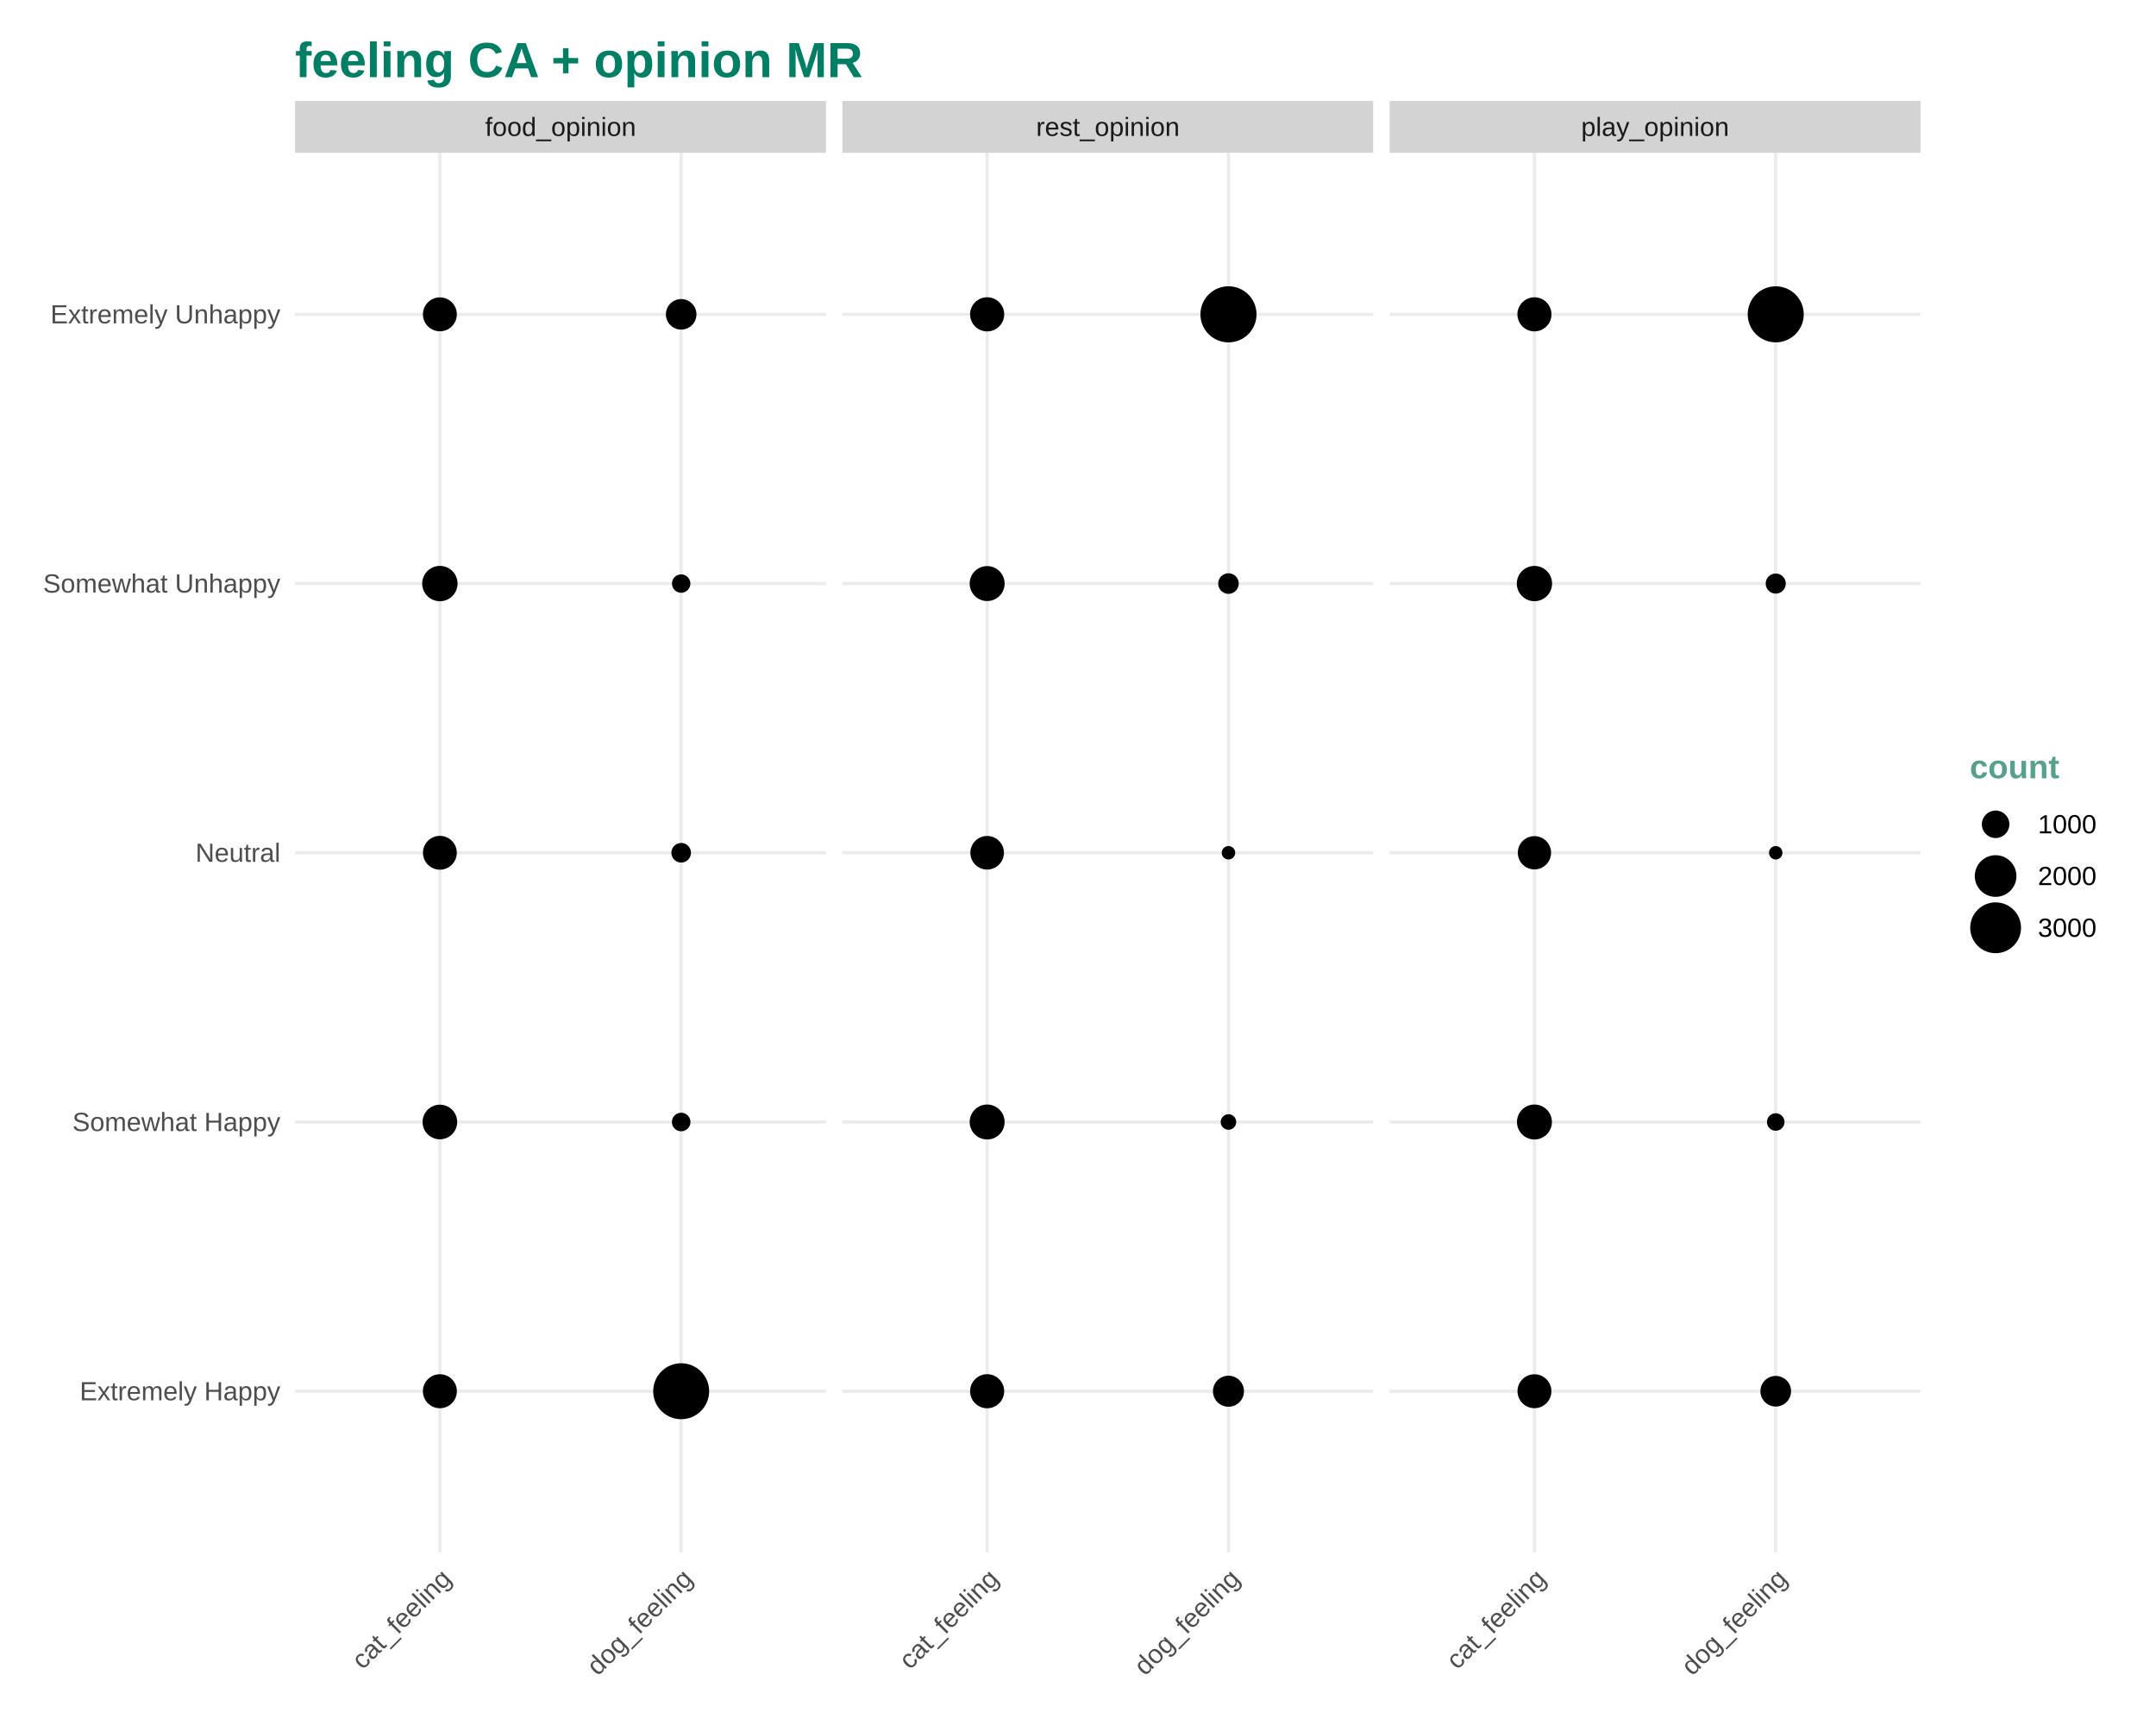
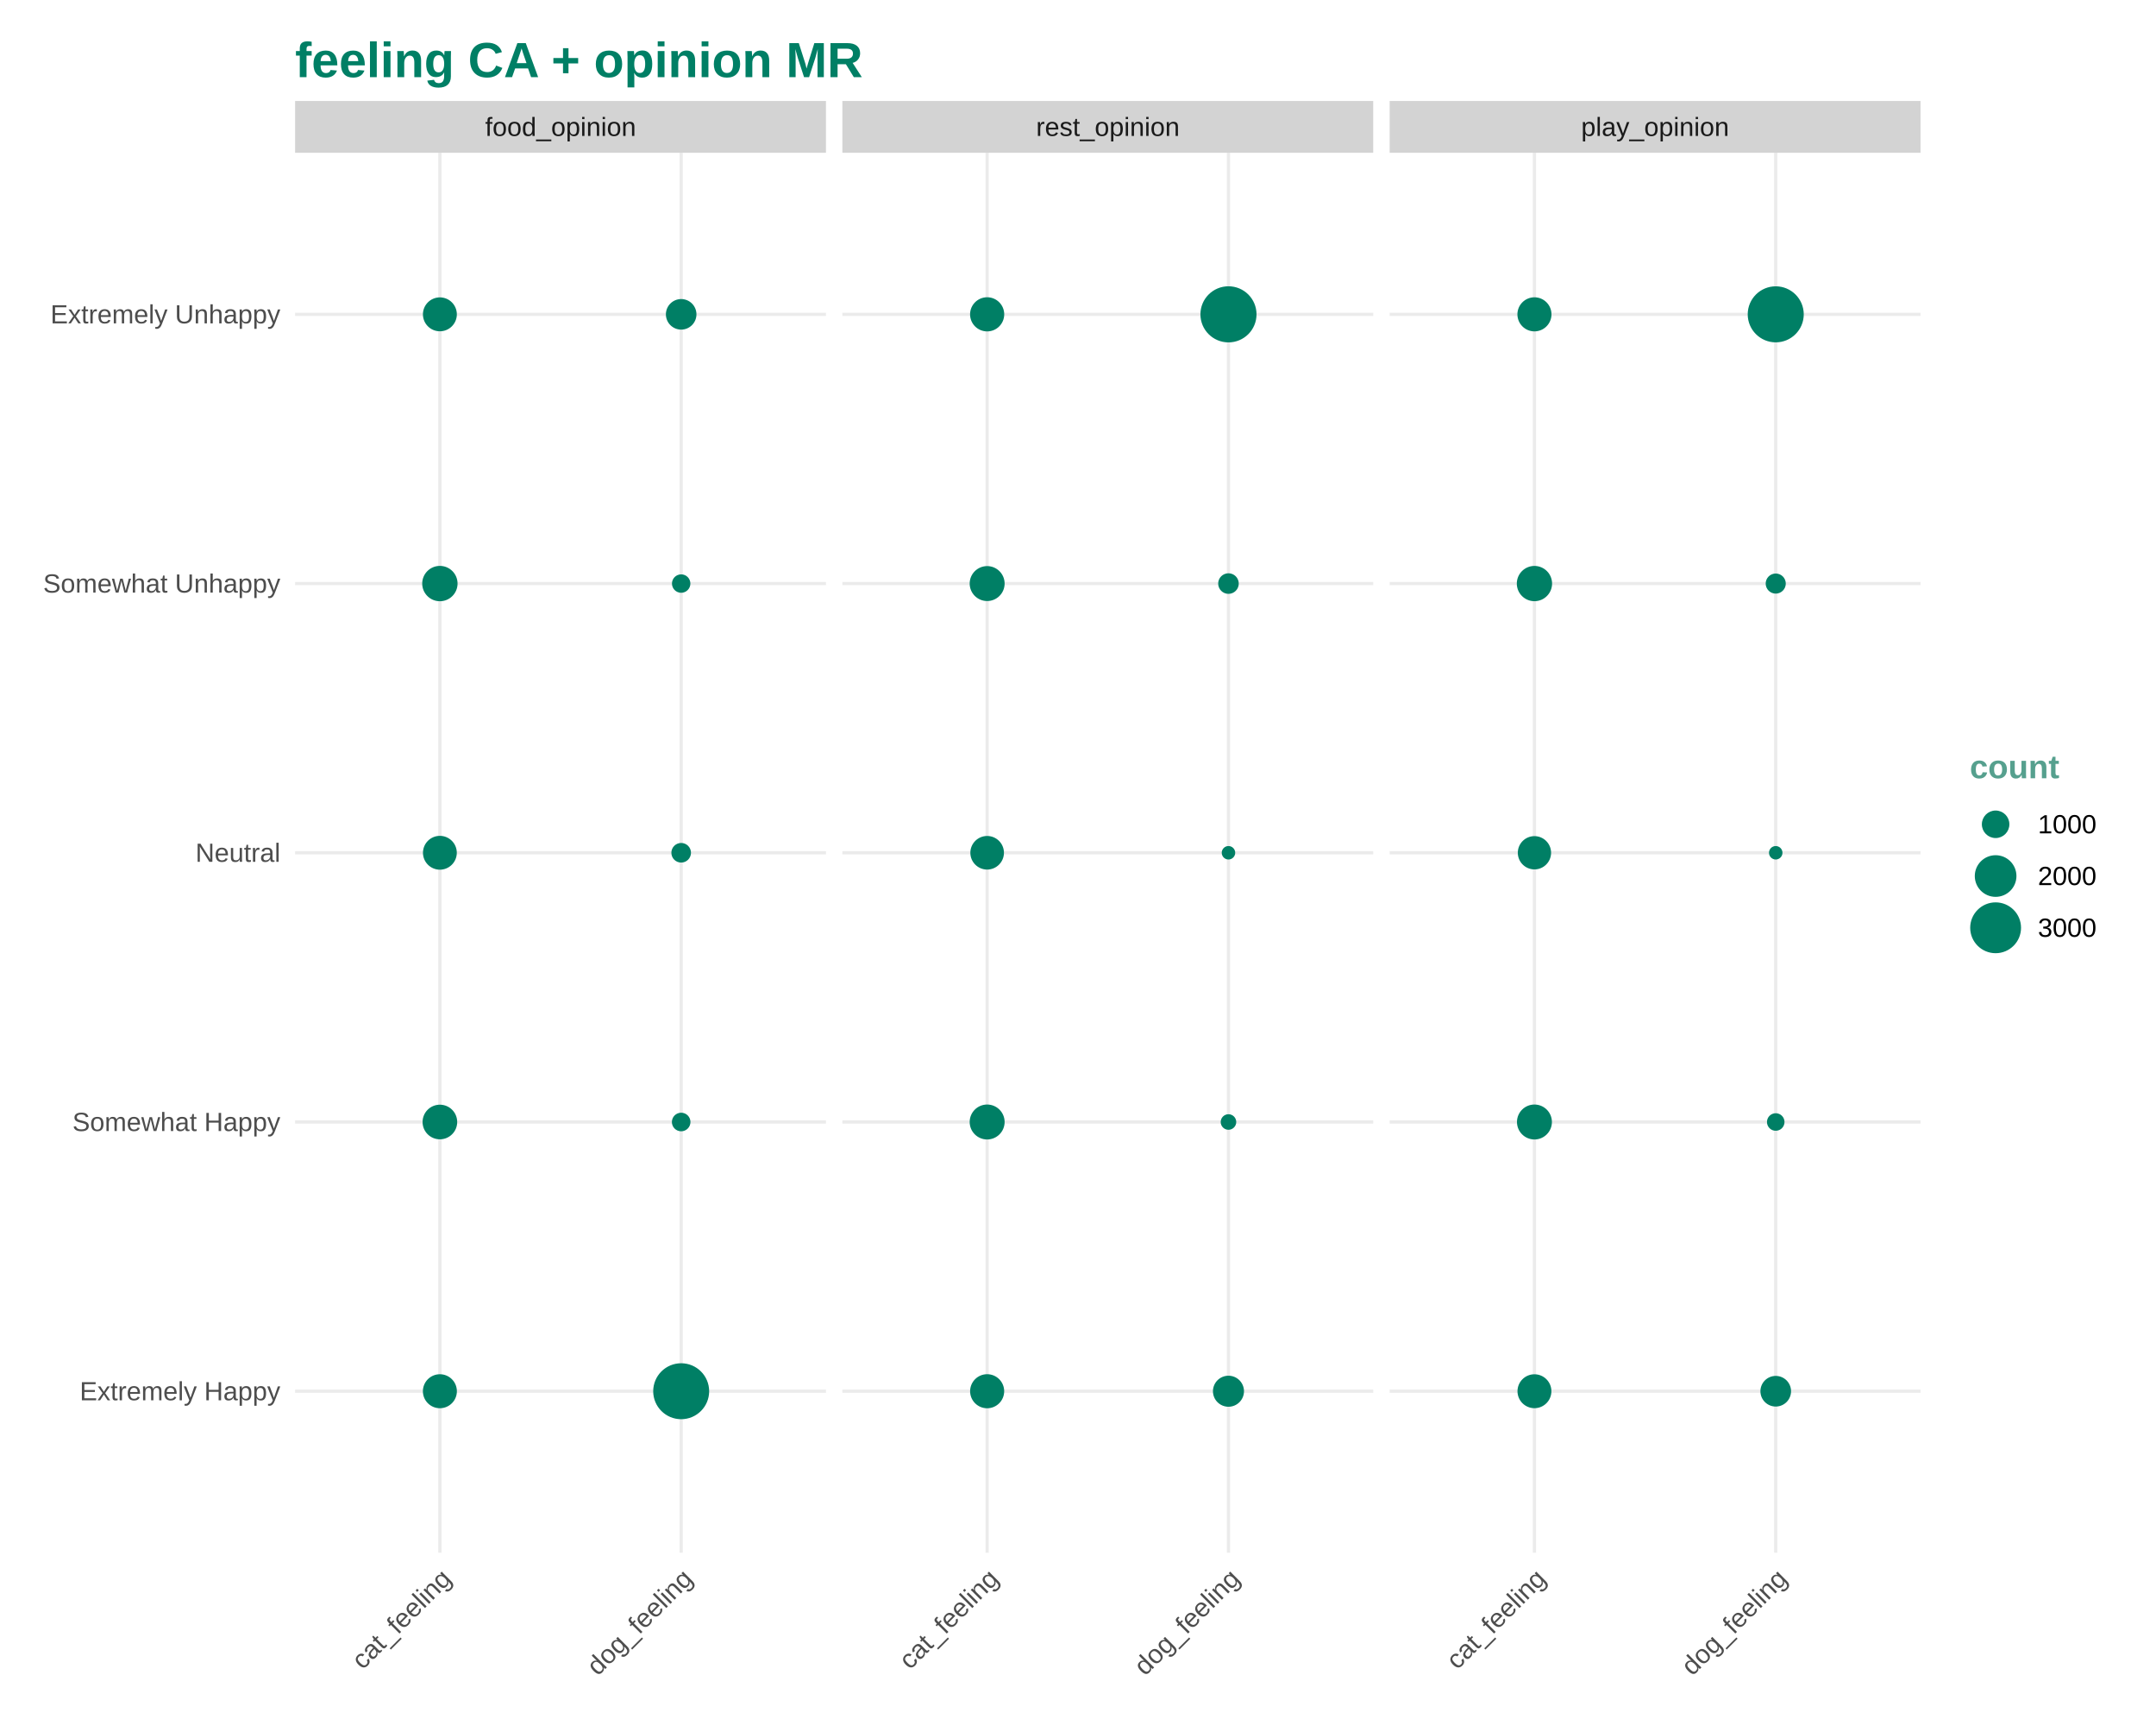
<svg xmlns="http://www.w3.org/2000/svg" viewBox="0 0 720.00 576.00">
  <defs>
    <style type="text/css">
    line, polyline, polygon, path, rect, circle {
      fill: none;
      stroke: #000000;
      stroke-linecap: round;
      stroke-linejoin: round;
      stroke-miterlimit: 10.00;
    }
  </style>
  </defs>
  <rect width="100%" height="100%" style="stroke: none; fill: #FFFFFF;" />
  <defs>
    <clipPath id="cpOTguNTV8Mjc1LjgzfDUxOC40OHw1MS4wMg==">
      <rect x="98.55" y="51.02" width="177.28" height="467.46" />
    </clipPath>
  </defs>
  <polyline points="98.55,464.55 275.83,464.55 " style="stroke-width: 1.07; stroke: #EBEBEB; stroke-linecap: butt;" clip-path="url(#cpOTguNTV8Mjc1LjgzfDUxOC40OHw1MS4wMg==)" />
  <polyline points="98.55,374.65 275.83,374.65 " style="stroke-width: 1.07; stroke: #EBEBEB; stroke-linecap: butt;" clip-path="url(#cpOTguNTV8Mjc1LjgzfDUxOC40OHw1MS4wMg==)" />
  <polyline points="98.55,284.75 275.83,284.75 " style="stroke-width: 1.07; stroke: #EBEBEB; stroke-linecap: butt;" clip-path="url(#cpOTguNTV8Mjc1LjgzfDUxOC40OHw1MS4wMg==)" />
  <polyline points="98.55,194.86 275.83,194.86 " style="stroke-width: 1.07; stroke: #EBEBEB; stroke-linecap: butt;" clip-path="url(#cpOTguNTV8Mjc1LjgzfDUxOC40OHw1MS4wMg==)" />
  <polyline points="98.55,104.96 275.83,104.96 " style="stroke-width: 1.07; stroke: #EBEBEB; stroke-linecap: butt;" clip-path="url(#cpOTguNTV8Mjc1LjgzfDUxOC40OHw1MS4wMg==)" />
  <polyline points="146.90,518.48 146.90,51.02 " style="stroke-width: 1.07; stroke: #EBEBEB; stroke-linecap: butt;" clip-path="url(#cpOTguNTV8Mjc1LjgzfDUxOC40OHw1MS4wMg==)" />
  <polyline points="227.48,518.48 227.48,51.02 " style="stroke-width: 1.07; stroke: #EBEBEB; stroke-linecap: butt;" clip-path="url(#cpOTguNTV8Mjc1LjgzfDUxOC40OHw1MS4wMg==)" />
-   <circle cx="146.90" cy="464.55" r="3.99pt" style="stroke-width: 0.71; fill: #000000;" clip-path="url(#cpOTguNTV8Mjc1LjgzfDUxOC40OHw1MS4wMg==)" />
-   <circle cx="227.48" cy="464.55" r="6.74pt" style="stroke-width: 0.71; fill: #000000;" clip-path="url(#cpOTguNTV8Mjc1LjgzfDUxOC40OHw1MS4wMg==)" />
-   <circle cx="146.90" cy="374.65" r="4.07pt" style="stroke-width: 0.71; fill: #000000;" clip-path="url(#cpOTguNTV8Mjc1LjgzfDUxOC40OHw1MS4wMg==)" />
-   <circle cx="227.48" cy="374.65" r="2.06pt" style="stroke-width: 0.71; fill: #000000;" clip-path="url(#cpOTguNTV8Mjc1LjgzfDUxOC40OHw1MS4wMg==)" />
-   <circle cx="146.90" cy="284.75" r="3.97pt" style="stroke-width: 0.71; fill: #000000;" clip-path="url(#cpOTguNTV8Mjc1LjgzfDUxOC40OHw1MS4wMg==)" />
-   <circle cx="227.48" cy="284.75" r="2.19pt" style="stroke-width: 0.71; fill: #000000;" clip-path="url(#cpOTguNTV8Mjc1LjgzfDUxOC40OHw1MS4wMg==)" />
-   <circle cx="146.90" cy="194.86" r="4.16pt" style="stroke-width: 0.71; fill: #000000;" clip-path="url(#cpOTguNTV8Mjc1LjgzfDUxOC40OHw1MS4wMg==)" />
-   <circle cx="227.48" cy="194.86" r="2.04pt" style="stroke-width: 0.71; fill: #000000;" clip-path="url(#cpOTguNTV8Mjc1LjgzfDUxOC40OHw1MS4wMg==)" />
-   <circle cx="146.90" cy="104.96" r="3.98pt" style="stroke-width: 0.71; fill: #000000;" clip-path="url(#cpOTguNTV8Mjc1LjgzfDUxOC40OHw1MS4wMg==)" />
-   <circle cx="227.48" cy="104.96" r="3.56pt" style="stroke-width: 0.71; fill: #000000;" clip-path="url(#cpOTguNTV8Mjc1LjgzfDUxOC40OHw1MS4wMg==)" />
+   <circle cx="146.90" cy="464.55" r="3.99pt" style="stroke-width: 0.71; stroke: #007F65; fill: #007F65;" clip-path="url(#cpOTguNTV8Mjc1LjgzfDUxOC40OHw1MS4wMg==)" />
+   <circle cx="227.48" cy="464.55" r="6.74pt" style="stroke-width: 0.71; stroke: #007F65; fill: #007F65;" clip-path="url(#cpOTguNTV8Mjc1LjgzfDUxOC40OHw1MS4wMg==)" />
+   <circle cx="146.90" cy="374.65" r="4.07pt" style="stroke-width: 0.71; stroke: #007F65; fill: #007F65;" clip-path="url(#cpOTguNTV8Mjc1LjgzfDUxOC40OHw1MS4wMg==)" />
+   <circle cx="227.48" cy="374.65" r="2.06pt" style="stroke-width: 0.71; stroke: #007F65; fill: #007F65;" clip-path="url(#cpOTguNTV8Mjc1LjgzfDUxOC40OHw1MS4wMg==)" />
+   <circle cx="146.90" cy="284.75" r="3.97pt" style="stroke-width: 0.71; stroke: #007F65; fill: #007F65;" clip-path="url(#cpOTguNTV8Mjc1LjgzfDUxOC40OHw1MS4wMg==)" />
+   <circle cx="227.48" cy="284.75" r="2.19pt" style="stroke-width: 0.71; stroke: #007F65; fill: #007F65;" clip-path="url(#cpOTguNTV8Mjc1LjgzfDUxOC40OHw1MS4wMg==)" />
+   <circle cx="146.90" cy="194.86" r="4.16pt" style="stroke-width: 0.71; stroke: #007F65; fill: #007F65;" clip-path="url(#cpOTguNTV8Mjc1LjgzfDUxOC40OHw1MS4wMg==)" />
+   <circle cx="227.48" cy="194.86" r="2.04pt" style="stroke-width: 0.71; stroke: #007F65; fill: #007F65;" clip-path="url(#cpOTguNTV8Mjc1LjgzfDUxOC40OHw1MS4wMg==)" />
+   <circle cx="146.90" cy="104.96" r="3.98pt" style="stroke-width: 0.71; stroke: #007F65; fill: #007F65;" clip-path="url(#cpOTguNTV8Mjc1LjgzfDUxOC40OHw1MS4wMg==)" />
+   <circle cx="227.48" cy="104.96" r="3.56pt" style="stroke-width: 0.71; stroke: #007F65; fill: #007F65;" clip-path="url(#cpOTguNTV8Mjc1LjgzfDUxOC40OHw1MS4wMg==)" />
  <defs>
    <clipPath id="cpMC4wMHw3MjAuMDB8NTc2LjAwfDAuMDA=">
      <rect x="0.00" y="0.00" width="720.00" height="576.00" />
    </clipPath>
  </defs>
  <defs>
    <clipPath id="cpMjgxLjMxfDQ1OC42MHw1MTguNDh8NTEuMDI=">
      <rect x="281.31" y="51.02" width="177.28" height="467.46" />
    </clipPath>
  </defs>
  <polyline points="281.31,464.55 458.60,464.55 " style="stroke-width: 1.07; stroke: #EBEBEB; stroke-linecap: butt;" clip-path="url(#cpMjgxLjMxfDQ1OC42MHw1MTguNDh8NTEuMDI=)" />
  <polyline points="281.31,374.65 458.60,374.65 " style="stroke-width: 1.07; stroke: #EBEBEB; stroke-linecap: butt;" clip-path="url(#cpMjgxLjMxfDQ1OC42MHw1MTguNDh8NTEuMDI=)" />
  <polyline points="281.31,284.75 458.60,284.75 " style="stroke-width: 1.07; stroke: #EBEBEB; stroke-linecap: butt;" clip-path="url(#cpMjgxLjMxfDQ1OC42MHw1MTguNDh8NTEuMDI=)" />
  <polyline points="281.31,194.86 458.60,194.86 " style="stroke-width: 1.07; stroke: #EBEBEB; stroke-linecap: butt;" clip-path="url(#cpMjgxLjMxfDQ1OC42MHw1MTguNDh8NTEuMDI=)" />
  <polyline points="281.31,104.96 458.60,104.96 " style="stroke-width: 1.07; stroke: #EBEBEB; stroke-linecap: butt;" clip-path="url(#cpMjgxLjMxfDQ1OC42MHw1MTguNDh8NTEuMDI=)" />
  <polyline points="329.66,518.48 329.66,51.02 " style="stroke-width: 1.07; stroke: #EBEBEB; stroke-linecap: butt;" clip-path="url(#cpMjgxLjMxfDQ1OC42MHw1MTguNDh8NTEuMDI=)" />
  <polyline points="410.25,518.48 410.25,51.02 " style="stroke-width: 1.07; stroke: #EBEBEB; stroke-linecap: butt;" clip-path="url(#cpMjgxLjMxfDQ1OC42MHw1MTguNDh8NTEuMDI=)" />
-   <circle cx="329.66" cy="464.55" r="4.00pt" style="stroke-width: 0.71; fill: #000000;" clip-path="url(#cpMjgxLjMxfDQ1OC42MHw1MTguNDh8NTEuMDI=)" />
-   <circle cx="410.25" cy="464.55" r="3.62pt" style="stroke-width: 0.71; fill: #000000;" clip-path="url(#cpMjgxLjMxfDQ1OC42MHw1MTguNDh8NTEuMDI=)" />
-   <circle cx="329.66" cy="374.65" r="4.11pt" style="stroke-width: 0.71; fill: #000000;" clip-path="url(#cpMjgxLjMxfDQ1OC42MHw1MTguNDh8NTEuMDI=)" />
-   <circle cx="410.25" cy="374.65" r="1.68pt" style="stroke-width: 0.71; fill: #000000;" clip-path="url(#cpMjgxLjMxfDQ1OC42MHw1MTguNDh8NTEuMDI=)" />
-   <circle cx="329.66" cy="284.75" r="3.94pt" style="stroke-width: 0.71; fill: #000000;" clip-path="url(#cpMjgxLjMxfDQ1OC42MHw1MTguNDh8NTEuMDI=)" />
-   <circle cx="410.25" cy="284.75" r="1.42pt" style="stroke-width: 0.71; fill: #000000;" clip-path="url(#cpMjgxLjMxfDQ1OC42MHw1MTguNDh8NTEuMDI=)" />
-   <circle cx="329.66" cy="194.86" r="4.11pt" style="stroke-width: 0.71; fill: #000000;" clip-path="url(#cpMjgxLjMxfDQ1OC42MHw1MTguNDh8NTEuMDI=)" />
-   <circle cx="410.25" cy="194.86" r="2.31pt" style="stroke-width: 0.71; fill: #000000;" clip-path="url(#cpMjgxLjMxfDQ1OC42MHw1MTguNDh8NTEuMDI=)" />
-   <circle cx="329.66" cy="104.96" r="4.01pt" style="stroke-width: 0.71; fill: #000000;" clip-path="url(#cpMjgxLjMxfDQ1OC42MHw1MTguNDh8NTEuMDI=)" />
-   <circle cx="410.25" cy="104.96" r="6.76pt" style="stroke-width: 0.71; fill: #000000;" clip-path="url(#cpMjgxLjMxfDQ1OC42MHw1MTguNDh8NTEuMDI=)" />
+   <circle cx="329.66" cy="464.55" r="4.00pt" style="stroke-width: 0.71; stroke: #007F65; fill: #007F65;" clip-path="url(#cpMjgxLjMxfDQ1OC42MHw1MTguNDh8NTEuMDI=)" />
+   <circle cx="410.25" cy="464.55" r="3.62pt" style="stroke-width: 0.71; stroke: #007F65; fill: #007F65;" clip-path="url(#cpMjgxLjMxfDQ1OC42MHw1MTguNDh8NTEuMDI=)" />
+   <circle cx="329.66" cy="374.65" r="4.11pt" style="stroke-width: 0.71; stroke: #007F65; fill: #007F65;" clip-path="url(#cpMjgxLjMxfDQ1OC42MHw1MTguNDh8NTEuMDI=)" />
+   <circle cx="410.25" cy="374.65" r="1.68pt" style="stroke-width: 0.71; stroke: #007F65; fill: #007F65;" clip-path="url(#cpMjgxLjMxfDQ1OC42MHw1MTguNDh8NTEuMDI=)" />
+   <circle cx="329.66" cy="284.75" r="3.94pt" style="stroke-width: 0.71; stroke: #007F65; fill: #007F65;" clip-path="url(#cpMjgxLjMxfDQ1OC42MHw1MTguNDh8NTEuMDI=)" />
+   <circle cx="410.25" cy="284.75" r="1.42pt" style="stroke-width: 0.71; stroke: #007F65; fill: #007F65;" clip-path="url(#cpMjgxLjMxfDQ1OC42MHw1MTguNDh8NTEuMDI=)" />
+   <circle cx="329.66" cy="194.86" r="4.11pt" style="stroke-width: 0.71; stroke: #007F65; fill: #007F65;" clip-path="url(#cpMjgxLjMxfDQ1OC42MHw1MTguNDh8NTEuMDI=)" />
+   <circle cx="410.25" cy="194.86" r="2.31pt" style="stroke-width: 0.71; stroke: #007F65; fill: #007F65;" clip-path="url(#cpMjgxLjMxfDQ1OC42MHw1MTguNDh8NTEuMDI=)" />
+   <circle cx="329.66" cy="104.96" r="4.01pt" style="stroke-width: 0.71; stroke: #007F65; fill: #007F65;" clip-path="url(#cpMjgxLjMxfDQ1OC42MHw1MTguNDh8NTEuMDI=)" />
+   <circle cx="410.25" cy="104.96" r="6.76pt" style="stroke-width: 0.71; stroke: #007F65; fill: #007F65;" clip-path="url(#cpMjgxLjMxfDQ1OC42MHw1MTguNDh8NTEuMDI=)" />
  <defs>
    <clipPath id="cpMC4wMHw3MjAuMDB8NTc2LjAwfDAuMDA=">
      <rect x="0.00" y="0.00" width="720.00" height="576.00" />
    </clipPath>
  </defs>
  <defs>
    <clipPath id="cpNDY0LjA4fDY0MS4zNnw1MTguNDh8NTEuMDI=">
      <rect x="464.08" y="51.02" width="177.28" height="467.46" />
    </clipPath>
  </defs>
  <polyline points="464.08,464.55 641.36,464.55 " style="stroke-width: 1.07; stroke: #EBEBEB; stroke-linecap: butt;" clip-path="url(#cpNDY0LjA4fDY0MS4zNnw1MTguNDh8NTEuMDI=)" />
  <polyline points="464.08,374.65 641.36,374.65 " style="stroke-width: 1.07; stroke: #EBEBEB; stroke-linecap: butt;" clip-path="url(#cpNDY0LjA4fDY0MS4zNnw1MTguNDh8NTEuMDI=)" />
  <polyline points="464.08,284.75 641.36,284.75 " style="stroke-width: 1.07; stroke: #EBEBEB; stroke-linecap: butt;" clip-path="url(#cpNDY0LjA4fDY0MS4zNnw1MTguNDh8NTEuMDI=)" />
  <polyline points="464.08,194.86 641.36,194.86 " style="stroke-width: 1.07; stroke: #EBEBEB; stroke-linecap: butt;" clip-path="url(#cpNDY0LjA4fDY0MS4zNnw1MTguNDh8NTEuMDI=)" />
  <polyline points="464.08,104.96 641.36,104.96 " style="stroke-width: 1.07; stroke: #EBEBEB; stroke-linecap: butt;" clip-path="url(#cpNDY0LjA4fDY0MS4zNnw1MTguNDh8NTEuMDI=)" />
  <polyline points="512.43,518.48 512.43,51.02 " style="stroke-width: 1.07; stroke: #EBEBEB; stroke-linecap: butt;" clip-path="url(#cpNDY0LjA4fDY0MS4zNnw1MTguNDh8NTEuMDI=)" />
  <polyline points="593.01,518.48 593.01,51.02 " style="stroke-width: 1.07; stroke: #EBEBEB; stroke-linecap: butt;" clip-path="url(#cpNDY0LjA4fDY0MS4zNnw1MTguNDh8NTEuMDI=)" />
-   <circle cx="512.43" cy="464.55" r="3.98pt" style="stroke-width: 0.71; fill: #000000;" clip-path="url(#cpNDY0LjA4fDY0MS4zNnw1MTguNDh8NTEuMDI=)" />
-   <circle cx="593.01" cy="464.55" r="3.57pt" style="stroke-width: 0.71; fill: #000000;" clip-path="url(#cpNDY0LjA4fDY0MS4zNnw1MTguNDh8NTEuMDI=)" />
-   <circle cx="512.43" cy="374.65" r="4.11pt" style="stroke-width: 0.71; fill: #000000;" clip-path="url(#cpNDY0LjA4fDY0MS4zNnw1MTguNDh8NTEuMDI=)" />
-   <circle cx="593.01" cy="374.65" r="1.93pt" style="stroke-width: 0.71; fill: #000000;" clip-path="url(#cpNDY0LjA4fDY0MS4zNnw1MTguNDh8NTEuMDI=)" />
-   <circle cx="512.43" cy="284.75" r="3.90pt" style="stroke-width: 0.71; fill: #000000;" clip-path="url(#cpNDY0LjA4fDY0MS4zNnw1MTguNDh8NTEuMDI=)" />
-   <circle cx="593.01" cy="284.75" r="1.42pt" style="stroke-width: 0.71; fill: #000000;" clip-path="url(#cpNDY0LjA4fDY0MS4zNnw1MTguNDh8NTEuMDI=)" />
-   <circle cx="512.43" cy="194.86" r="4.15pt" style="stroke-width: 0.71; fill: #000000;" clip-path="url(#cpNDY0LjA4fDY0MS4zNnw1MTguNDh8NTEuMDI=)" />
-   <circle cx="593.01" cy="194.86" r="2.25pt" style="stroke-width: 0.71; fill: #000000;" clip-path="url(#cpNDY0LjA4fDY0MS4zNnw1MTguNDh8NTEuMDI=)" />
-   <circle cx="512.43" cy="104.96" r="4.00pt" style="stroke-width: 0.71; fill: #000000;" clip-path="url(#cpNDY0LjA4fDY0MS4zNnw1MTguNDh8NTEuMDI=)" />
-   <circle cx="593.01" cy="104.96" r="6.75pt" style="stroke-width: 0.71; fill: #000000;" clip-path="url(#cpNDY0LjA4fDY0MS4zNnw1MTguNDh8NTEuMDI=)" />
+   <circle cx="512.43" cy="464.55" r="3.98pt" style="stroke-width: 0.71; stroke: #007F65; fill: #007F65;" clip-path="url(#cpNDY0LjA4fDY0MS4zNnw1MTguNDh8NTEuMDI=)" />
+   <circle cx="593.01" cy="464.55" r="3.57pt" style="stroke-width: 0.71; stroke: #007F65; fill: #007F65;" clip-path="url(#cpNDY0LjA4fDY0MS4zNnw1MTguNDh8NTEuMDI=)" />
+   <circle cx="512.43" cy="374.65" r="4.11pt" style="stroke-width: 0.71; stroke: #007F65; fill: #007F65;" clip-path="url(#cpNDY0LjA4fDY0MS4zNnw1MTguNDh8NTEuMDI=)" />
+   <circle cx="593.01" cy="374.65" r="1.93pt" style="stroke-width: 0.71; stroke: #007F65; fill: #007F65;" clip-path="url(#cpNDY0LjA4fDY0MS4zNnw1MTguNDh8NTEuMDI=)" />
+   <circle cx="512.43" cy="284.75" r="3.90pt" style="stroke-width: 0.71; stroke: #007F65; fill: #007F65;" clip-path="url(#cpNDY0LjA4fDY0MS4zNnw1MTguNDh8NTEuMDI=)" />
+   <circle cx="593.01" cy="284.75" r="1.42pt" style="stroke-width: 0.71; stroke: #007F65; fill: #007F65;" clip-path="url(#cpNDY0LjA4fDY0MS4zNnw1MTguNDh8NTEuMDI=)" />
+   <circle cx="512.43" cy="194.86" r="4.15pt" style="stroke-width: 0.71; stroke: #007F65; fill: #007F65;" clip-path="url(#cpNDY0LjA4fDY0MS4zNnw1MTguNDh8NTEuMDI=)" />
+   <circle cx="593.01" cy="194.86" r="2.25pt" style="stroke-width: 0.71; stroke: #007F65; fill: #007F65;" clip-path="url(#cpNDY0LjA4fDY0MS4zNnw1MTguNDh8NTEuMDI=)" />
+   <circle cx="512.43" cy="104.96" r="4.00pt" style="stroke-width: 0.71; stroke: #007F65; fill: #007F65;" clip-path="url(#cpNDY0LjA4fDY0MS4zNnw1MTguNDh8NTEuMDI=)" />
+   <circle cx="593.01" cy="104.96" r="6.75pt" style="stroke-width: 0.71; stroke: #007F65; fill: #007F65;" clip-path="url(#cpNDY0LjA4fDY0MS4zNnw1MTguNDh8NTEuMDI=)" />
  <defs>
    <clipPath id="cpMC4wMHw3MjAuMDB8NTc2LjAwfDAuMDA=">
      <rect x="0.00" y="0.00" width="720.00" height="576.00" />
    </clipPath>
  </defs>
  <defs>
    <clipPath id="cpOTguNTV8Mjc1LjgzfDUxLjAyfDMzLjcy">
      <rect x="98.55" y="33.72" width="177.28" height="17.30" />
    </clipPath>
  </defs>
  <rect x="98.55" y="33.72" width="177.28" height="17.30" style="stroke-width: 1.07; stroke: none; fill: #D3D3D3;" clip-path="url(#cpOTguNTV8Mjc1LjgzfDUxLjAyfDMzLjcy)" />
  <g clip-path="url(#cpOTguNTV8Mjc1LjgzfDUxLjAyfDMzLjcy)">
    <text x="162.01" y="45.40" style="font-size: 8.80px; fill: #1A1A1A; font-family: Liberation Sans;" textLength="50.36px" lengthAdjust="spacingAndGlyphs">food_opinion</text>
  </g>
  <defs>
    <clipPath id="cpMC4wMHw3MjAuMDB8NTc2LjAwfDAuMDA=">
      <rect x="0.00" y="0.00" width="720.00" height="576.00" />
    </clipPath>
  </defs>
  <defs>
    <clipPath id="cpMjgxLjMxfDQ1OC42MHw1MS4wMnwzMy43Mg==">
      <rect x="281.31" y="33.72" width="177.28" height="17.30" />
    </clipPath>
  </defs>
  <rect x="281.31" y="33.72" width="177.28" height="17.30" style="stroke-width: 1.07; stroke: none; fill: #D3D3D3;" clip-path="url(#cpMjgxLjMxfDQ1OC42MHw1MS4wMnwzMy43Mg==)" />
  <g clip-path="url(#cpMjgxLjMxfDQ1OC42MHw1MS4wMnwzMy43Mg==)">
    <text x="346.00" y="45.40" style="font-size: 8.80px; fill: #1A1A1A; font-family: Liberation Sans;" textLength="47.91px" lengthAdjust="spacingAndGlyphs">rest_opinion</text>
  </g>
  <defs>
    <clipPath id="cpMC4wMHw3MjAuMDB8NTc2LjAwfDAuMDA=">
      <rect x="0.00" y="0.00" width="720.00" height="576.00" />
    </clipPath>
  </defs>
  <defs>
    <clipPath id="cpNDY0LjA4fDY0MS4zNnw1MS4wMnwzMy43Mg==">
      <rect x="464.08" y="33.72" width="177.28" height="17.30" />
    </clipPath>
  </defs>
  <rect x="464.08" y="33.72" width="177.28" height="17.30" style="stroke-width: 1.07; stroke: none; fill: #D3D3D3;" clip-path="url(#cpNDY0LjA4fDY0MS4zNnw1MS4wMnwzMy43Mg==)" />
  <g clip-path="url(#cpNDY0LjA4fDY0MS4zNnw1MS4wMnwzMy43Mg==)">
    <text x="528.02" y="45.40" style="font-size: 8.80px; fill: #1A1A1A; font-family: Liberation Sans;" textLength="49.39px" lengthAdjust="spacingAndGlyphs">play_opinion</text>
  </g>
  <defs>
    <clipPath id="cpMC4wMHw3MjAuMDB8NTc2LjAwfDAuMDA=">
      <rect x="0.00" y="0.00" width="720.00" height="576.00" />
    </clipPath>
  </defs>
  <g clip-path="url(#cpMC4wMHw3MjAuMDB8NTc2LjAwfDAuMDA=)">
    <text transform="translate(121.10,557.77) rotate(-45)" style="font-size: 8.80px; fill: #4D4D4D; font-family: Liberation Sans;" textLength="42.53px" lengthAdjust="spacingAndGlyphs">cat_feeling</text>
  </g>
  <g clip-path="url(#cpMC4wMHw3MjAuMDB8NTc2LjAwfDAuMDA=)">
    <text transform="translate(199.61,559.84) rotate(-45)" style="font-size: 8.80px; fill: #4D4D4D; font-family: Liberation Sans;" textLength="45.47px" lengthAdjust="spacingAndGlyphs">dog_feeling</text>
  </g>
  <g clip-path="url(#cpMC4wMHw3MjAuMDB8NTc2LjAwfDAuMDA=)">
    <text transform="translate(303.87,557.77) rotate(-45)" style="font-size: 8.80px; fill: #4D4D4D; font-family: Liberation Sans;" textLength="42.53px" lengthAdjust="spacingAndGlyphs">cat_feeling</text>
  </g>
  <g clip-path="url(#cpMC4wMHw3MjAuMDB8NTc2LjAwfDAuMDA=)">
    <text transform="translate(382.37,559.84) rotate(-45)" style="font-size: 8.80px; fill: #4D4D4D; font-family: Liberation Sans;" textLength="45.47px" lengthAdjust="spacingAndGlyphs">dog_feeling</text>
  </g>
  <g clip-path="url(#cpMC4wMHw3MjAuMDB8NTc2LjAwfDAuMDA=)">
    <text transform="translate(486.63,557.77) rotate(-45)" style="font-size: 8.80px; fill: #4D4D4D; font-family: Liberation Sans;" textLength="42.53px" lengthAdjust="spacingAndGlyphs">cat_feeling</text>
  </g>
  <g clip-path="url(#cpMC4wMHw3MjAuMDB8NTc2LjAwfDAuMDA=)">
    <text transform="translate(565.13,559.84) rotate(-45)" style="font-size: 8.80px; fill: #4D4D4D; font-family: Liberation Sans;" textLength="45.47px" lengthAdjust="spacingAndGlyphs">dog_feeling</text>
  </g>
  <g clip-path="url(#cpMC4wMHw3MjAuMDB8NTc2LjAwfDAuMDA=)">
    <text x="26.63" y="467.57" style="font-size: 8.80px; fill: #4D4D4D; font-family: Liberation Sans;" textLength="66.98px" lengthAdjust="spacingAndGlyphs">Extremely Happy</text>
  </g>
  <g clip-path="url(#cpMC4wMHw3MjAuMDB8NTc2LjAwfDAuMDA=)">
    <text x="24.18" y="377.67" style="font-size: 8.80px; fill: #4D4D4D; font-family: Liberation Sans;" textLength="69.44px" lengthAdjust="spacingAndGlyphs">Somewhat Happy</text>
  </g>
  <g clip-path="url(#cpMC4wMHw3MjAuMDB8NTc2LjAwfDAuMDA=)">
    <text x="65.28" y="287.78" style="font-size: 8.80px; fill: #4D4D4D; font-family: Liberation Sans;" textLength="28.34px" lengthAdjust="spacingAndGlyphs">Neutral</text>
  </g>
  <g clip-path="url(#cpMC4wMHw3MjAuMDB8NTc2LjAwfDAuMDA=)">
    <text x="14.40" y="197.88" style="font-size: 8.80px; fill: #4D4D4D; font-family: Liberation Sans;" textLength="79.22px" lengthAdjust="spacingAndGlyphs">Somewhat Unhappy</text>
  </g>
  <g clip-path="url(#cpMC4wMHw3MjAuMDB8NTc2LjAwfDAuMDA=)">
    <text x="16.85" y="107.98" style="font-size: 8.80px; fill: #4D4D4D; font-family: Liberation Sans;" textLength="76.77px" lengthAdjust="spacingAndGlyphs">Extremely Unhappy</text>
  </g>
  <g clip-path="url(#cpMC4wMHw3MjAuMDB8NTc2LjAwfDAuMDA=)">
    <text x="657.80" y="259.87" style="font-size: 11.00px; font-weight: bold; fill: #56A08E; font-family: Liberation Sans;" textLength="29.94px" lengthAdjust="spacingAndGlyphs">count</text>
  </g>
-   <circle cx="666.44" cy="275.24" r="3.18pt" style="stroke-width: 0.71; fill: #000000;" clip-path="url(#cpMC4wMHw3MjAuMDB8NTc2LjAwfDAuMDA=)" />
-   <circle cx="666.44" cy="292.52" r="4.95pt" style="stroke-width: 0.71; fill: #000000;" clip-path="url(#cpMC4wMHw3MjAuMDB8NTc2LjAwfDAuMDA=)" />
-   <circle cx="666.44" cy="309.80" r="6.10pt" style="stroke-width: 0.71; fill: #000000;" clip-path="url(#cpMC4wMHw3MjAuMDB8NTc2LjAwfDAuMDA=)" />
+   <circle cx="666.44" cy="275.24" r="3.18pt" style="stroke-width: 0.71; stroke: #007F65; fill: #007F65;" clip-path="url(#cpMC4wMHw3MjAuMDB8NTc2LjAwfDAuMDA=)" />
+   <circle cx="666.44" cy="292.52" r="4.95pt" style="stroke-width: 0.71; stroke: #007F65; fill: #007F65;" clip-path="url(#cpMC4wMHw3MjAuMDB8NTc2LjAwfDAuMDA=)" />
+   <circle cx="666.44" cy="309.80" r="6.10pt" style="stroke-width: 0.71; stroke: #007F65; fill: #007F65;" clip-path="url(#cpMC4wMHw3MjAuMDB8NTc2LjAwfDAuMDA=)" />
  <g clip-path="url(#cpMC4wMHw3MjAuMDB8NTc2LjAwfDAuMDA=)">
    <text x="680.56" y="278.26" style="font-size: 8.80px; font-family: Liberation Sans;" textLength="19.56px" lengthAdjust="spacingAndGlyphs">1000</text>
  </g>
  <g clip-path="url(#cpMC4wMHw3MjAuMDB8NTc2LjAwfDAuMDA=)">
    <text x="680.56" y="295.54" style="font-size: 8.80px; font-family: Liberation Sans;" textLength="19.56px" lengthAdjust="spacingAndGlyphs">2000</text>
  </g>
  <g clip-path="url(#cpMC4wMHw3MjAuMDB8NTc2LjAwfDAuMDA=)">
    <text x="680.56" y="312.82" style="font-size: 8.80px; font-family: Liberation Sans;" textLength="19.56px" lengthAdjust="spacingAndGlyphs">3000</text>
  </g>
  <g clip-path="url(#cpMC4wMHw3MjAuMDB8NTc2LjAwfDAuMDA=)">
    <text x="98.55" y="25.76" style="font-size: 16.50px; font-weight: bold; fill: #007F65; font-family: Liberation Sans;" textLength="189.56px" lengthAdjust="spacingAndGlyphs">feeling CA + opinion MR</text>
  </g>
</svg>
